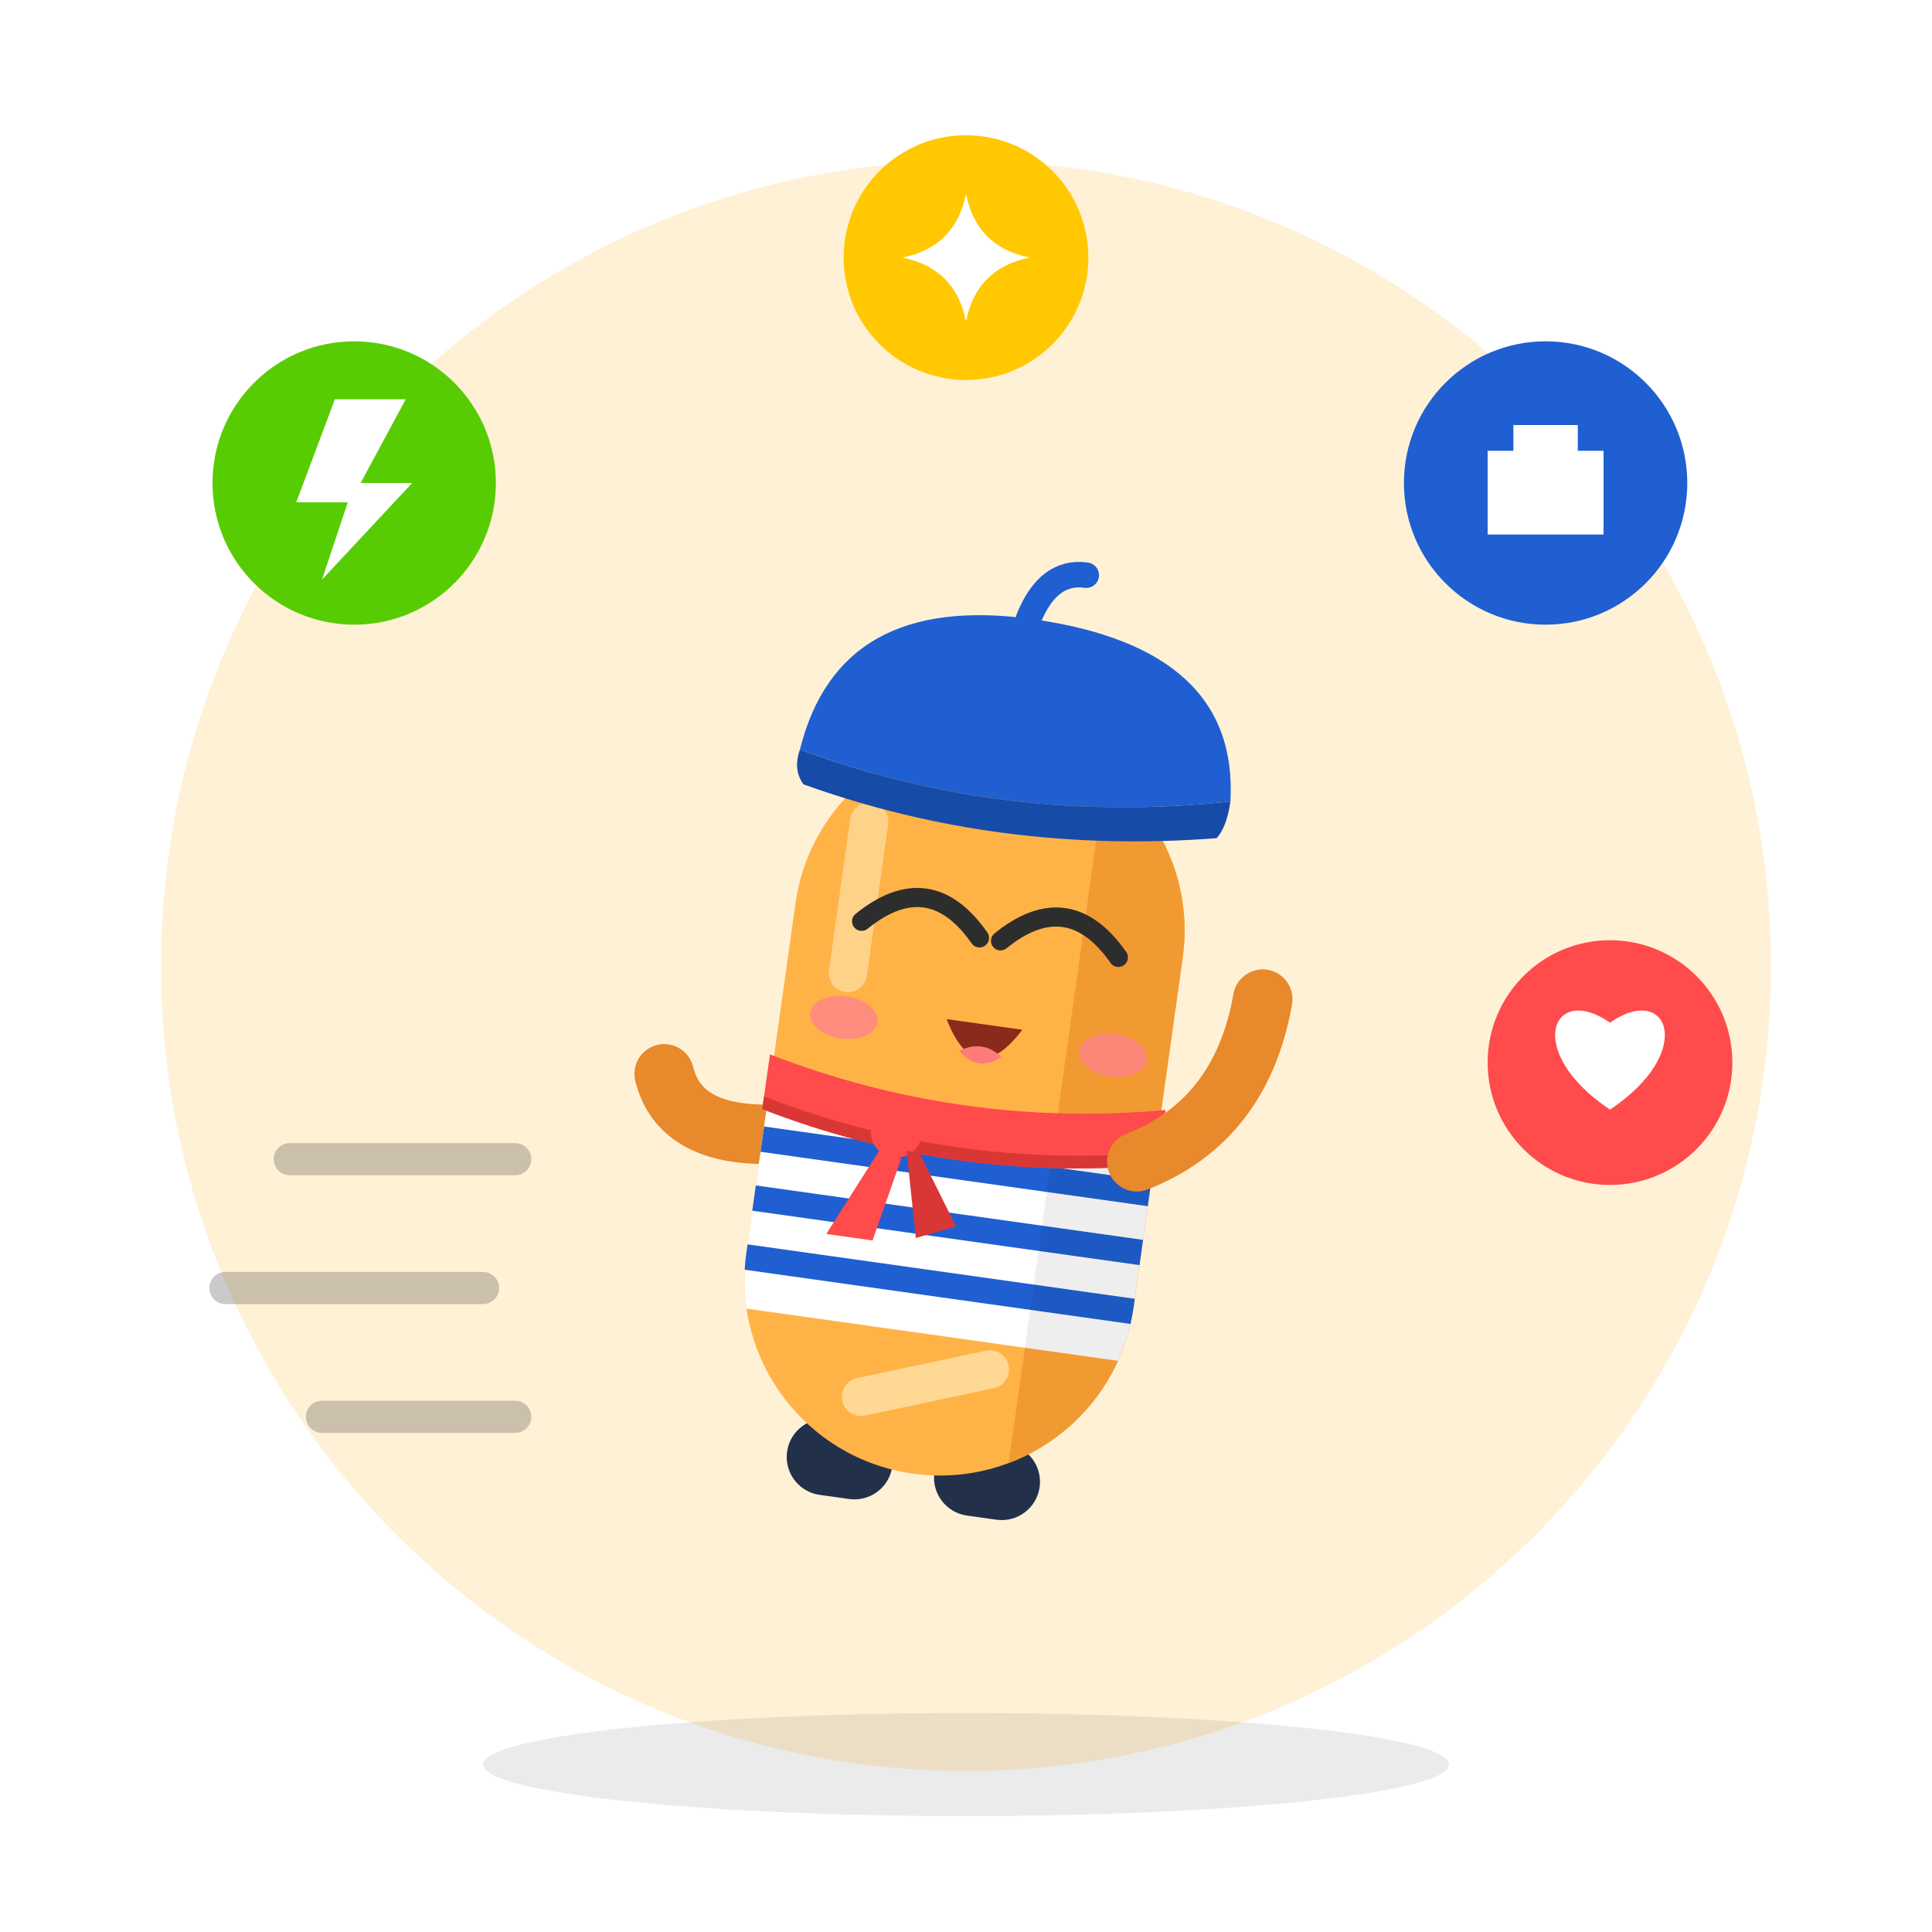
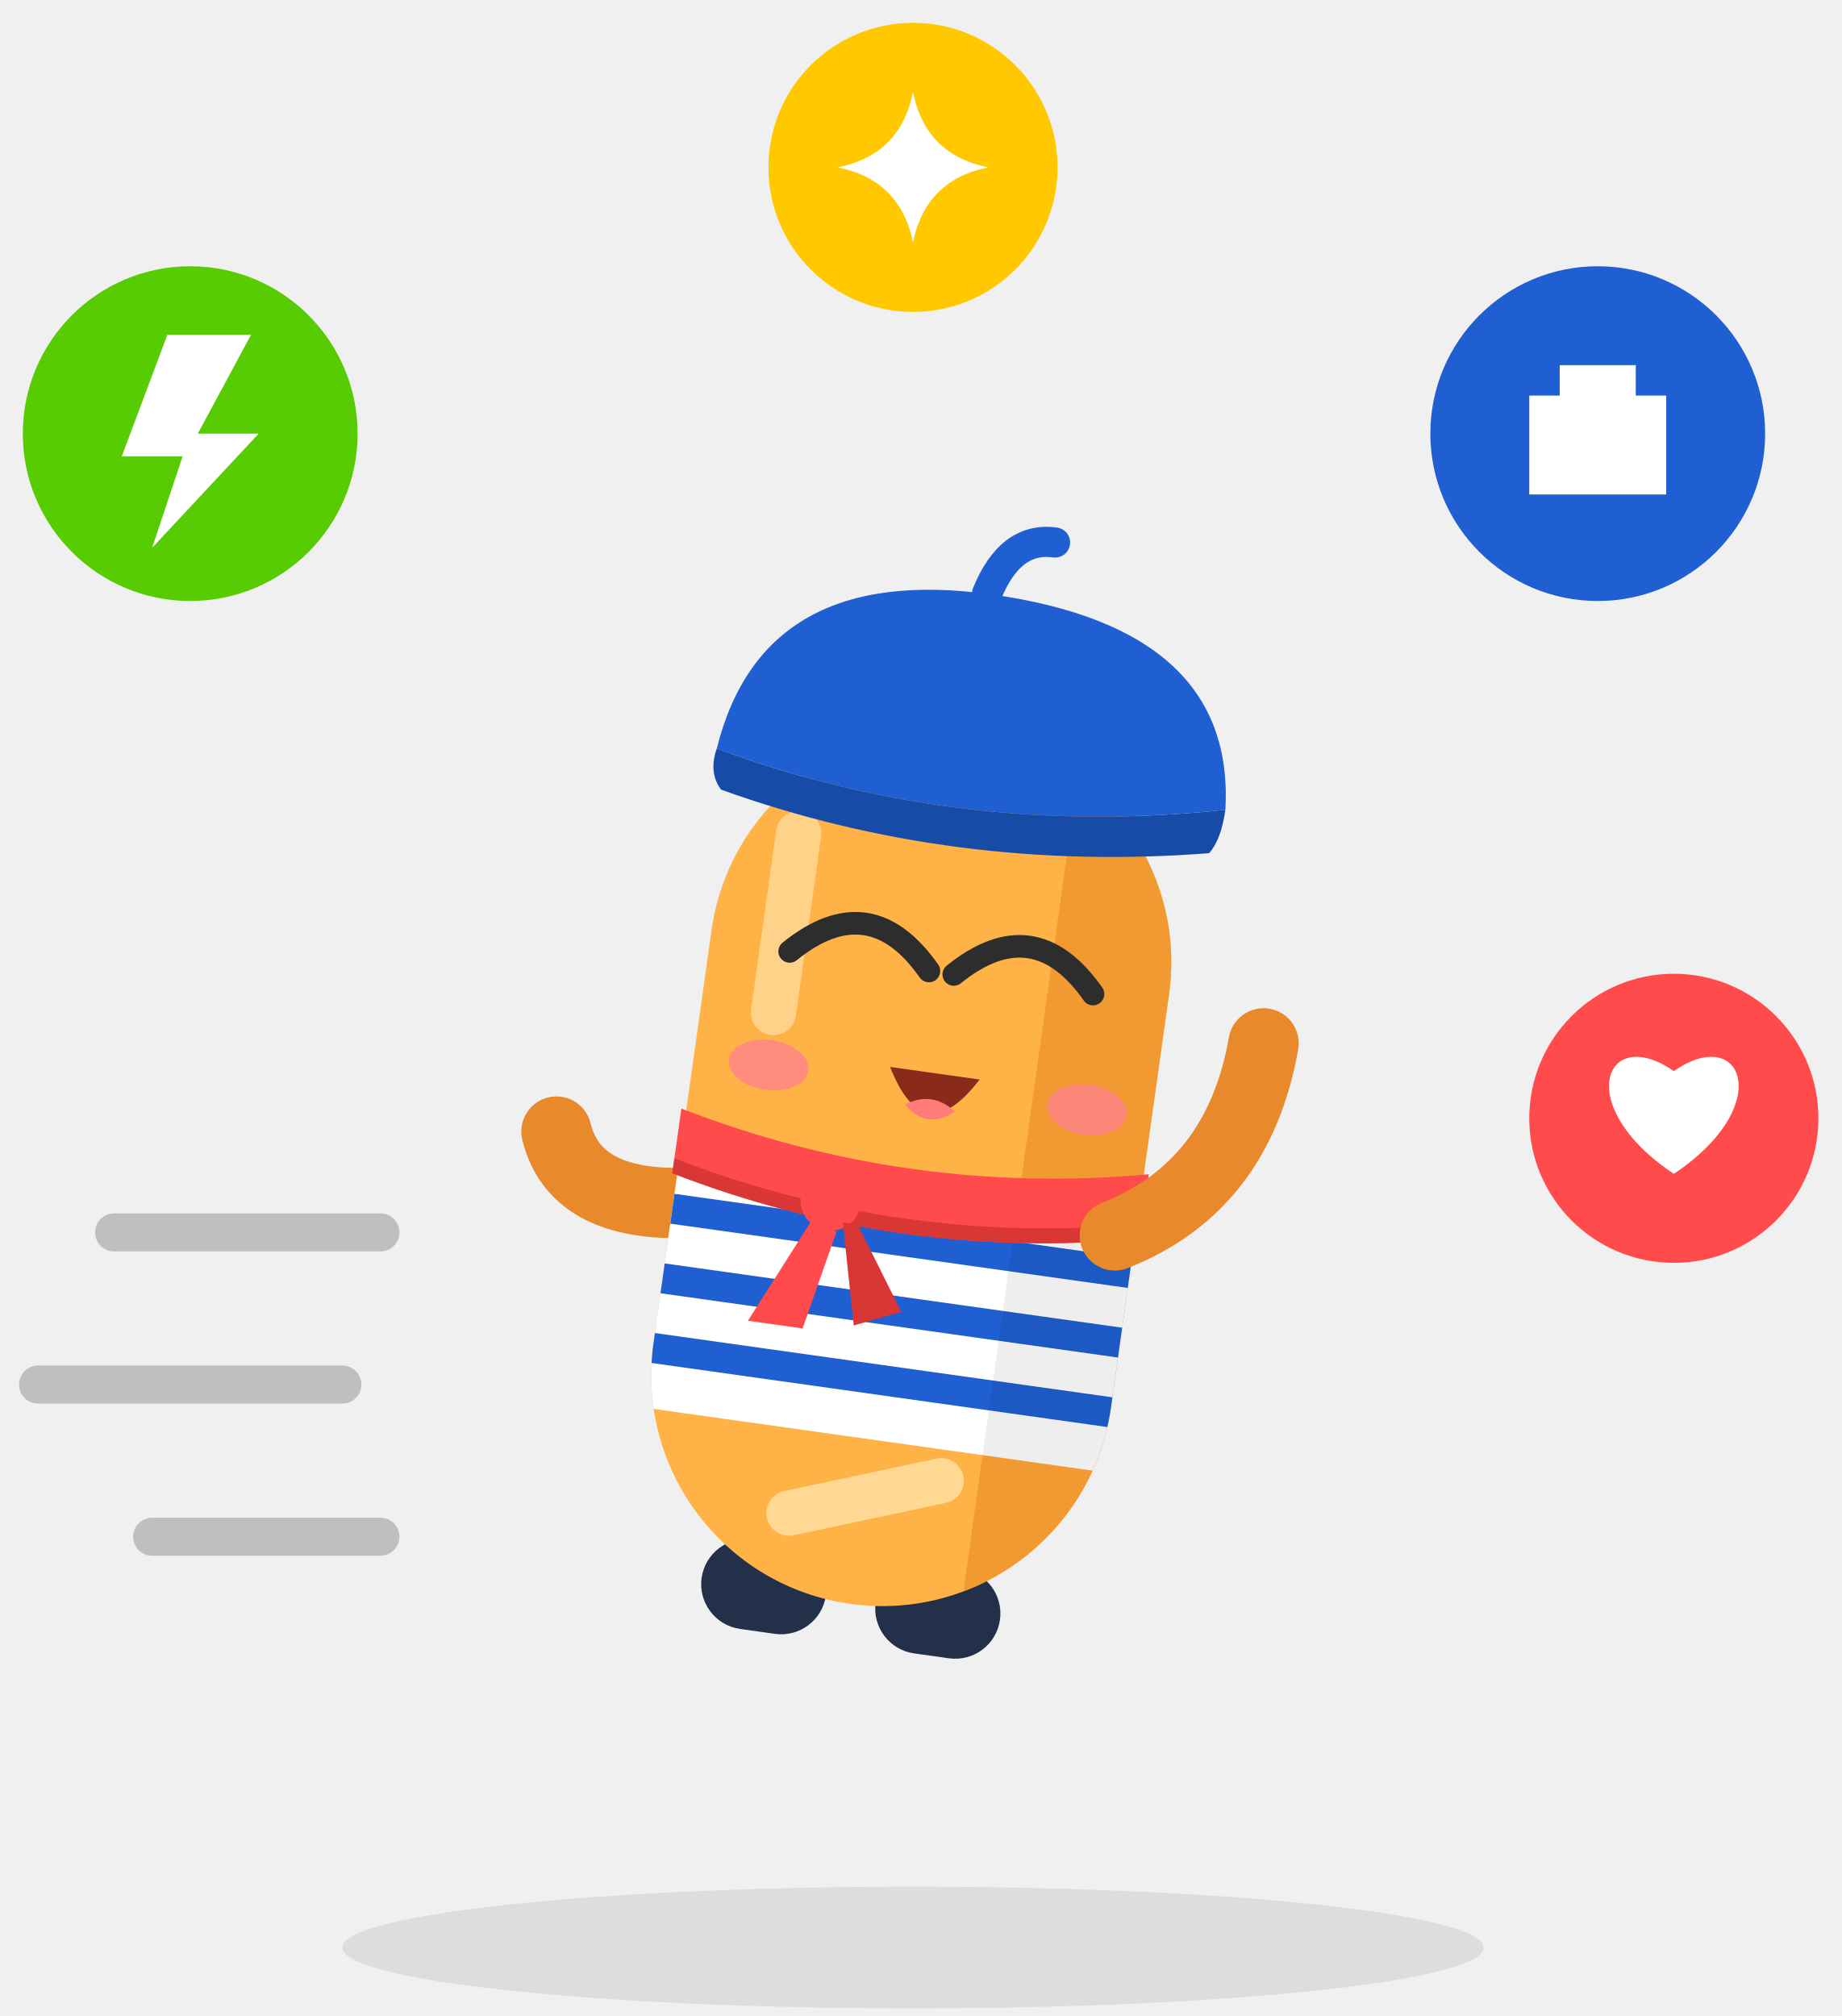
- <svg xmlns="http://www.w3.org/2000/svg" viewBox="0 0 600 600" width="600" height="600">
-   <rect width="600" height="600" fill="#ffffff" />
-   <circle cx="300" cy="300" r="250" fill="#fff1d6" />
+ <svg xmlns="http://www.w3.org/2000/svg" viewBox="60 36 484 530" width="484" height="530">
  <ellipse cx="300" cy="548" rx="150" ry="16" fill="#000" opacity=".08" />
  <path d="M90 360 h70 M70 400 h80 M100 440 h60" stroke="#2d2d2d" stroke-width="10" stroke-linecap="round" opacity=".25" />
  <g transform="translate(300 340) scale(0.66) rotate(8)">
    <defs>
      <clipPath id="b20">
        <rect x="-92" y="-170" width="184" height="350" rx="92" />
      </clipPath>
    </defs>
    <rect x="-60" y="160" width="50" height="36" rx="18" fill="#22304a" />
    <rect x="10" y="160" width="50" height="36" rx="18" fill="#22304a" />
    <path d="M-82 30 Q-130 40 -142 10" fill="none" stroke="#e8892c" stroke-width="28" stroke-linecap="round" />
    <g clip-path="url(#b20)">
      <rect x="-92" y="-170" width="184" height="350" fill="#ffb347" />
      <rect x="44" y="-170" width="60" height="350" fill="#f29a32" />
      <rect x="-72" y="-130" width="18" height="90" rx="9" fill="#ffd28a" />
      <rect x="-92" y="10" width="184" height="104" fill="#ffffff" />
      <rect x="-92" y="28" width="184" height="12" fill="#1f5fd1" />
      <rect x="-92" y="56" width="184" height="12" fill="#1f5fd1" />
      <rect x="-92" y="84" width="184" height="12" fill="#1f5fd1" />
      <rect x="44" y="10" width="60" height="104" fill="#000" opacity=".07" />
      <rect x="-40" y="128" width="80" height="18" rx="9" fill="#ffd994" transform="rotate(-20 0 137)" />
    </g>
    <path d="M-60 -74 Q-32 -104 -4 -74" fill="none" stroke="#2d2d2d" stroke-width="9" stroke-linecap="round" />
    <path d="M6 -74 Q34 -104 62 -74" fill="none" stroke="#2d2d2d" stroke-width="9" stroke-linecap="round" />
    <ellipse cx="-62" cy="-28" rx="16" ry="10" fill="#ff7f8f" opacity=".75" />
    <ellipse cx="66" cy="-28" rx="16" ry="10" fill="#ff7f8f" opacity=".75" />
    <path d="M-14 -34 Q4 -2 22 -34 Z" fill="#8a2a1a" />
    <path d="M-6 -20 Q4 -11 14 -20 Q4 -27 -6 -20 Z" fill="#ff7a7a" />
    <path d="M-94 -6 Q0 16 94 -6 V20 Q0 42 -94 20 Z" fill="#ff4b4b" />
    <path d="M-94 14 Q0 36 94 14 V20 Q0 42 -94 20 Z" fill="#d93636" />
    <circle cx="-30" cy="22" r="12" fill="#ff4b4b" />
    <path d="M-36 30 L-56 74 L-34 74 L-26 34 Z" fill="#ff4b4b" />
    <path d="M-24 30 L-14 70 L4 62 L-18 30 Z" fill="#d93636" />
    <path d="M-100 -150 Q-92 -226 0 -226 Q98 -226 104 -154 Q0 -128 -100 -150 Z" fill="#1f5fd1" />
    <path d="M-100 -150 Q0 -128 104 -154 Q104 -142 100 -136 Q0 -114 -96 -134 Q-102 -140 -100 -150 Z" fill="#174ba8" />
    <path d="M-2 -226 Q4 -250 22 -250" fill="none" stroke="#1f5fd1" stroke-width="12" stroke-linecap="round" />
    <path d="M84 20 Q130 -6 132 -64" fill="none" stroke="#e8892c" stroke-width="28" stroke-linecap="round" />
  </g>
  <g transform="translate(480 150)">
    <circle r="44" fill="#1f5fd1" />
    <path d="M-18 -10 h36 v26 h-36 Z M-10 -10 v-8 h20 v8" fill="#fff" />
  </g>
  <g transform="translate(110 150)">
    <circle r="44" fill="#58cc02" />
    <path d="M-6 -26 L16 -26 L2 0 L18 0 L-10 30 L-2 6 L-18 6 Z" fill="#fff" />
  </g>
  <g transform="translate(500 330)">
    <circle r="38" fill="#ff4b4b" />
    <path transform="translate(0 2) scale(0.9)" d="M0 14 C-30 -6 -20 -30 0 -16 C20 -30 30 -6 0 14 Z" fill="#fff" />
  </g>
  <g transform="translate(300 80)">
    <circle r="38" fill="#ffc800" />
    <path transform="translate(0 0) scale(1.1)" d="M0 -18 Q3 -3 18 0 Q3 3 0 18 Q-3 3 -18 0 Q-3 -3 0 -18 Z" fill="#fff" />
  </g>
</svg>
